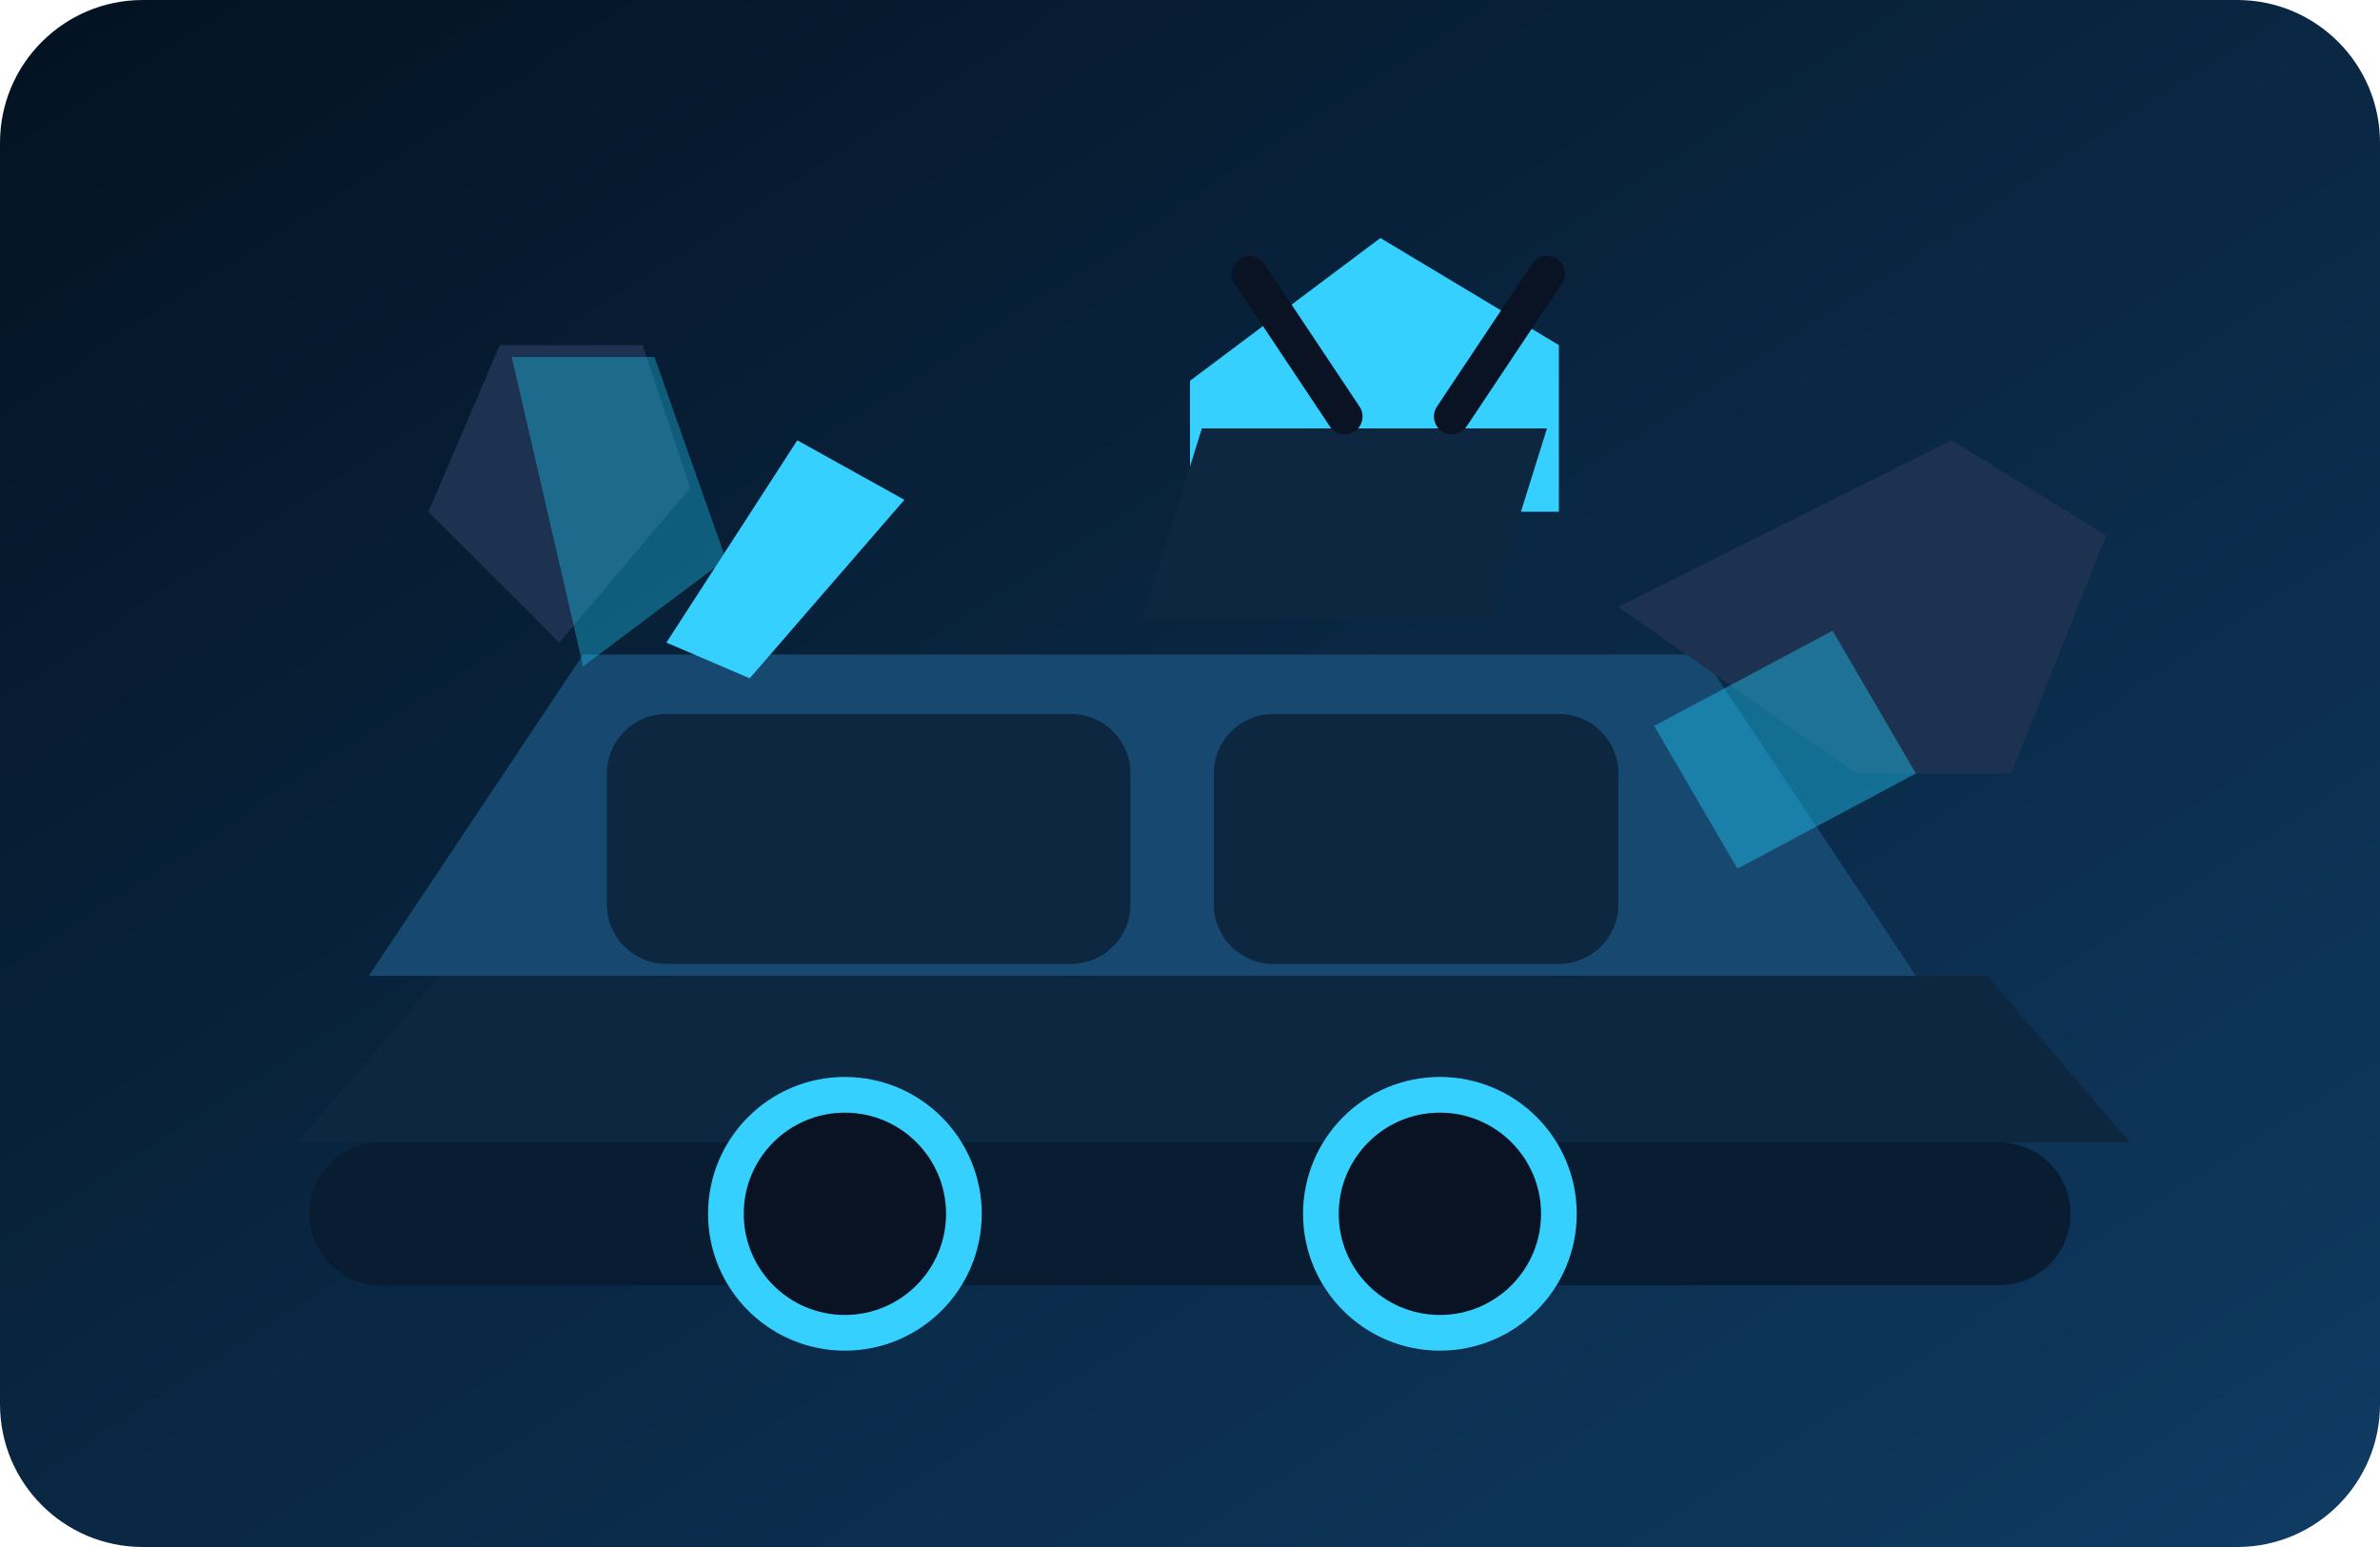
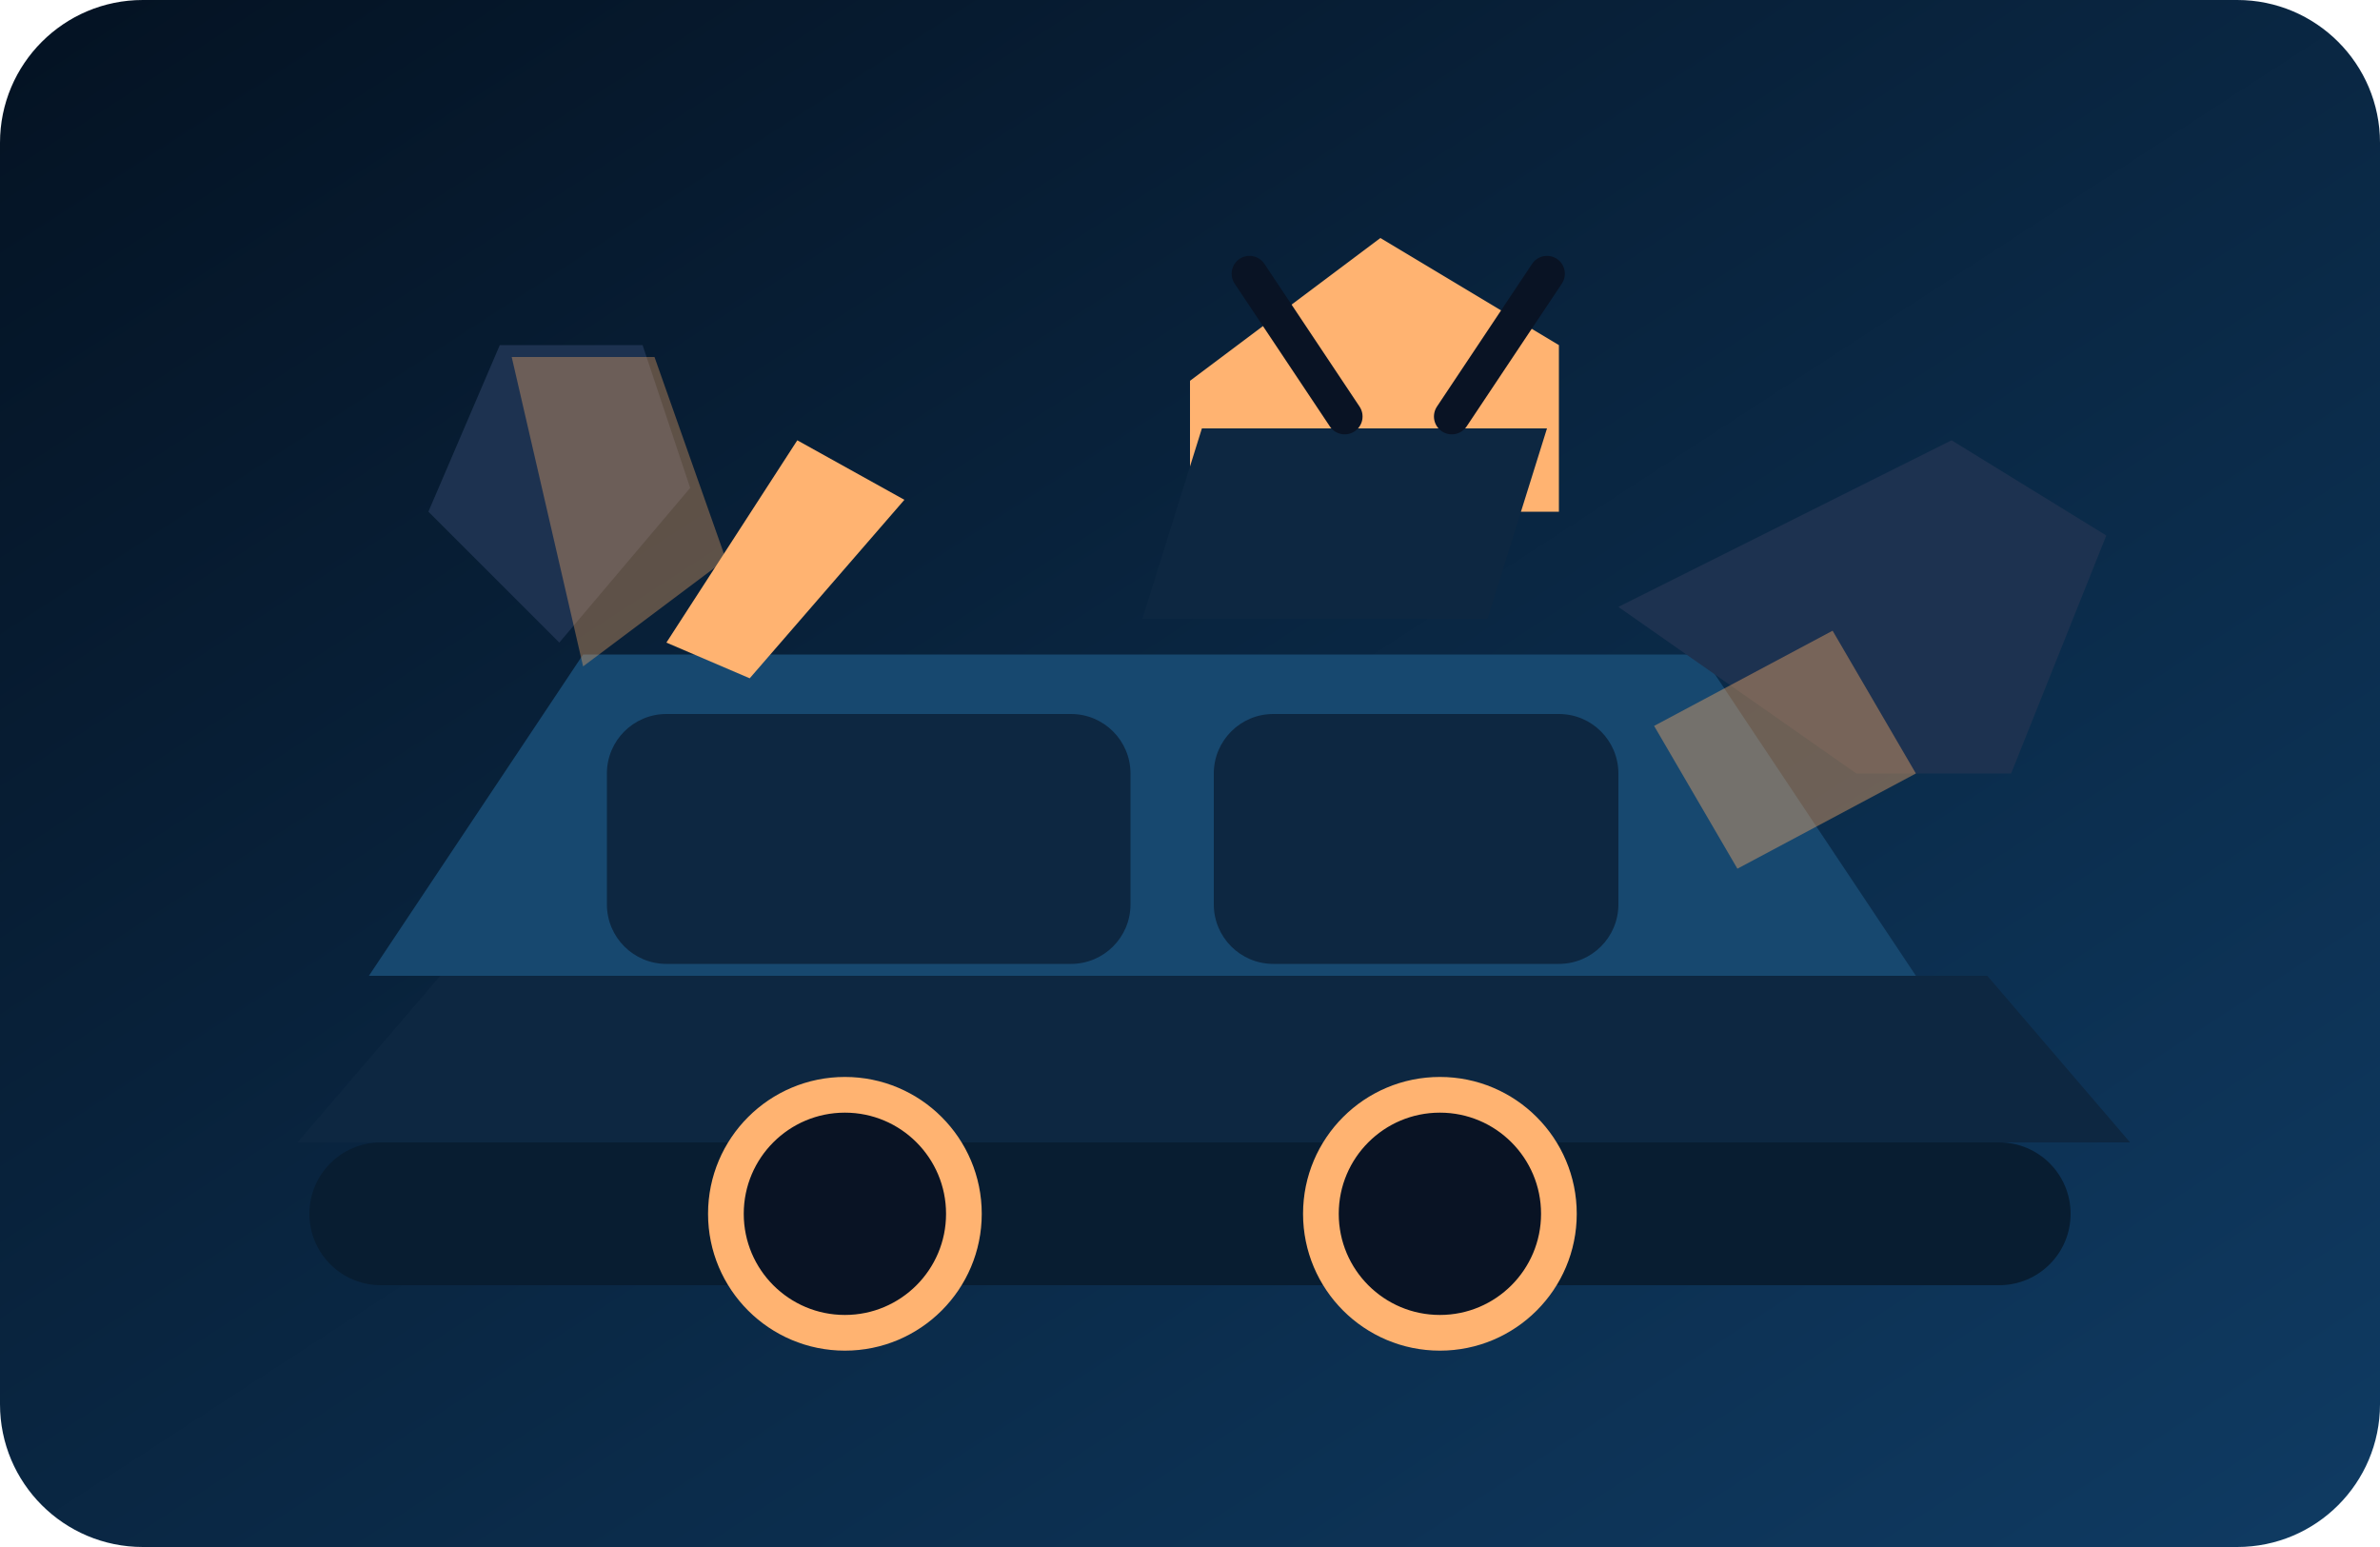
<svg xmlns="http://www.w3.org/2000/svg" viewBox="0 0 400 260" role="img" aria-labelledby="title">
  <defs>
    <linearGradient id="bg7" x1="0%" y1="0%" x2="100%" y2="100%">
      <stop offset="0%" stop-color="#041222" />
      <stop offset="100%" stop-color="#0f3b63" />
    </linearGradient>
  </defs>
  <rect width="400" height="260" rx="24" fill="url(#bg7)" />
  <rect x="52" y="192" width="296" height="24" rx="12" fill="#081d31" />
  <path d="M74 164h260l24 28H50z" fill="#0d2741" />
  <path d="M98 110h188l36 54H62z" fill="#17486f" />
  <rect x="102" y="120" width="88" height="42" rx="10" fill="#0d2741" />
  <rect x="204" y="120" width="68" height="42" rx="10" fill="#0d2741" />
  <path d="M94 108l-22-22 12-28h24l8 24z" fill="#1d3250" />
-   <path d="M86 60h24l12 34-24 18z" fill="#1dd1ff" opacity="0.35" />
+   <path d="M86 60h24l12 34-24 18z" fill="#ffae66" opacity="0.35" />
  <path d="M272 102l56-28 26 16-16 40h-26z" fill="#1d3250" />
-   <path d="M278 122l30-16 14 24-30 16z" fill="#1dd1ff" opacity="0.4" />
-   <circle cx="142" cy="204" r="20" fill="#091324" stroke="#36d0ff" stroke-width="6" />
-   <circle cx="242" cy="204" r="20" fill="#091324" stroke="#36d0ff" stroke-width="6" />
-   <path d="M200 64l32-24 30 18v28h-62z" fill="#36d0ff" />
+   <path d="M278 122l30-16 14 24-30 16z" fill="#ffae66" opacity="0.4" />
+   <circle cx="142" cy="204" r="20" fill="#091324" stroke="#ffb371" stroke-width="6" />
+   <circle cx="242" cy="204" r="20" fill="#091324" stroke="#ffb371" stroke-width="6" />
+   <path d="M200 64l32-24 30 18v28h-62z" fill="#ffb371" />
  <path d="M202 72h58l-10 32h-58z" fill="#0d2741" />
  <path d="M226 70l-16-24" stroke="#091324" stroke-width="6" stroke-linecap="round" />
  <path d="M244 70l16-24" stroke="#091324" stroke-width="6" stroke-linecap="round" />
-   <path d="M134 74l-22 34 14 6 26-30z" fill="#36d0ff" />
+   <path d="M134 74l-22 34 14 6 26-30z" fill="#ffb371" />
</svg>
